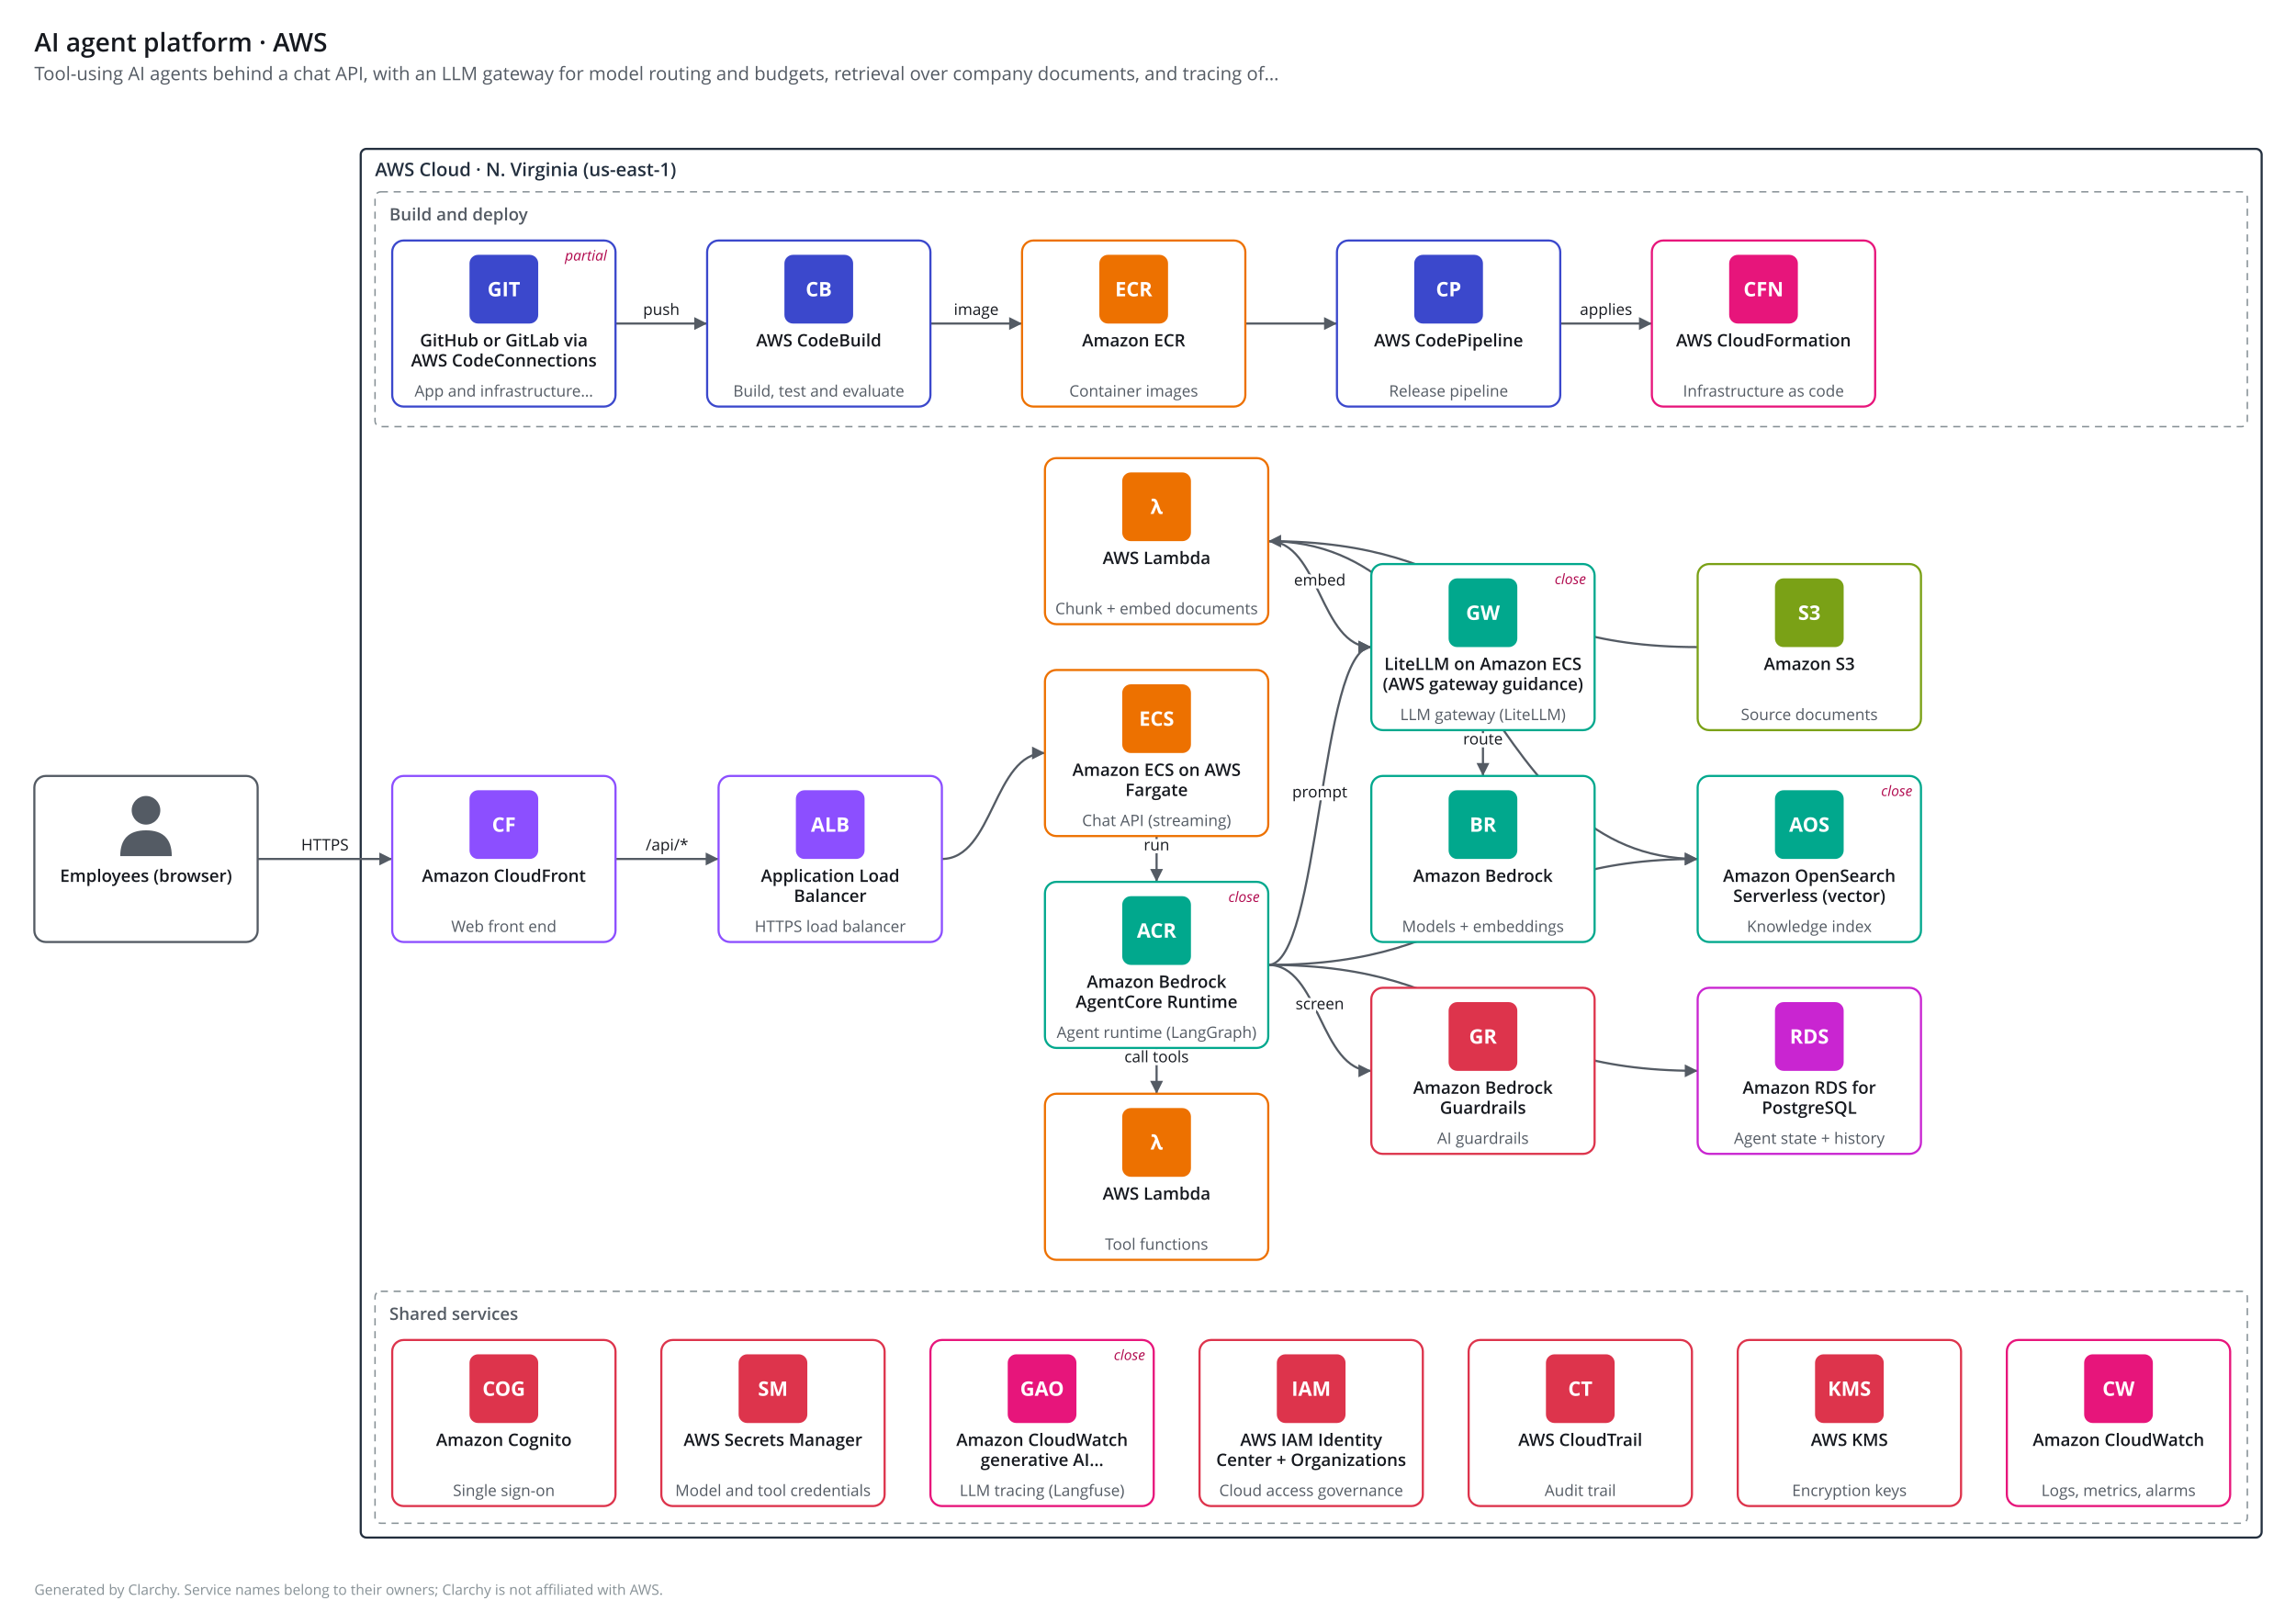
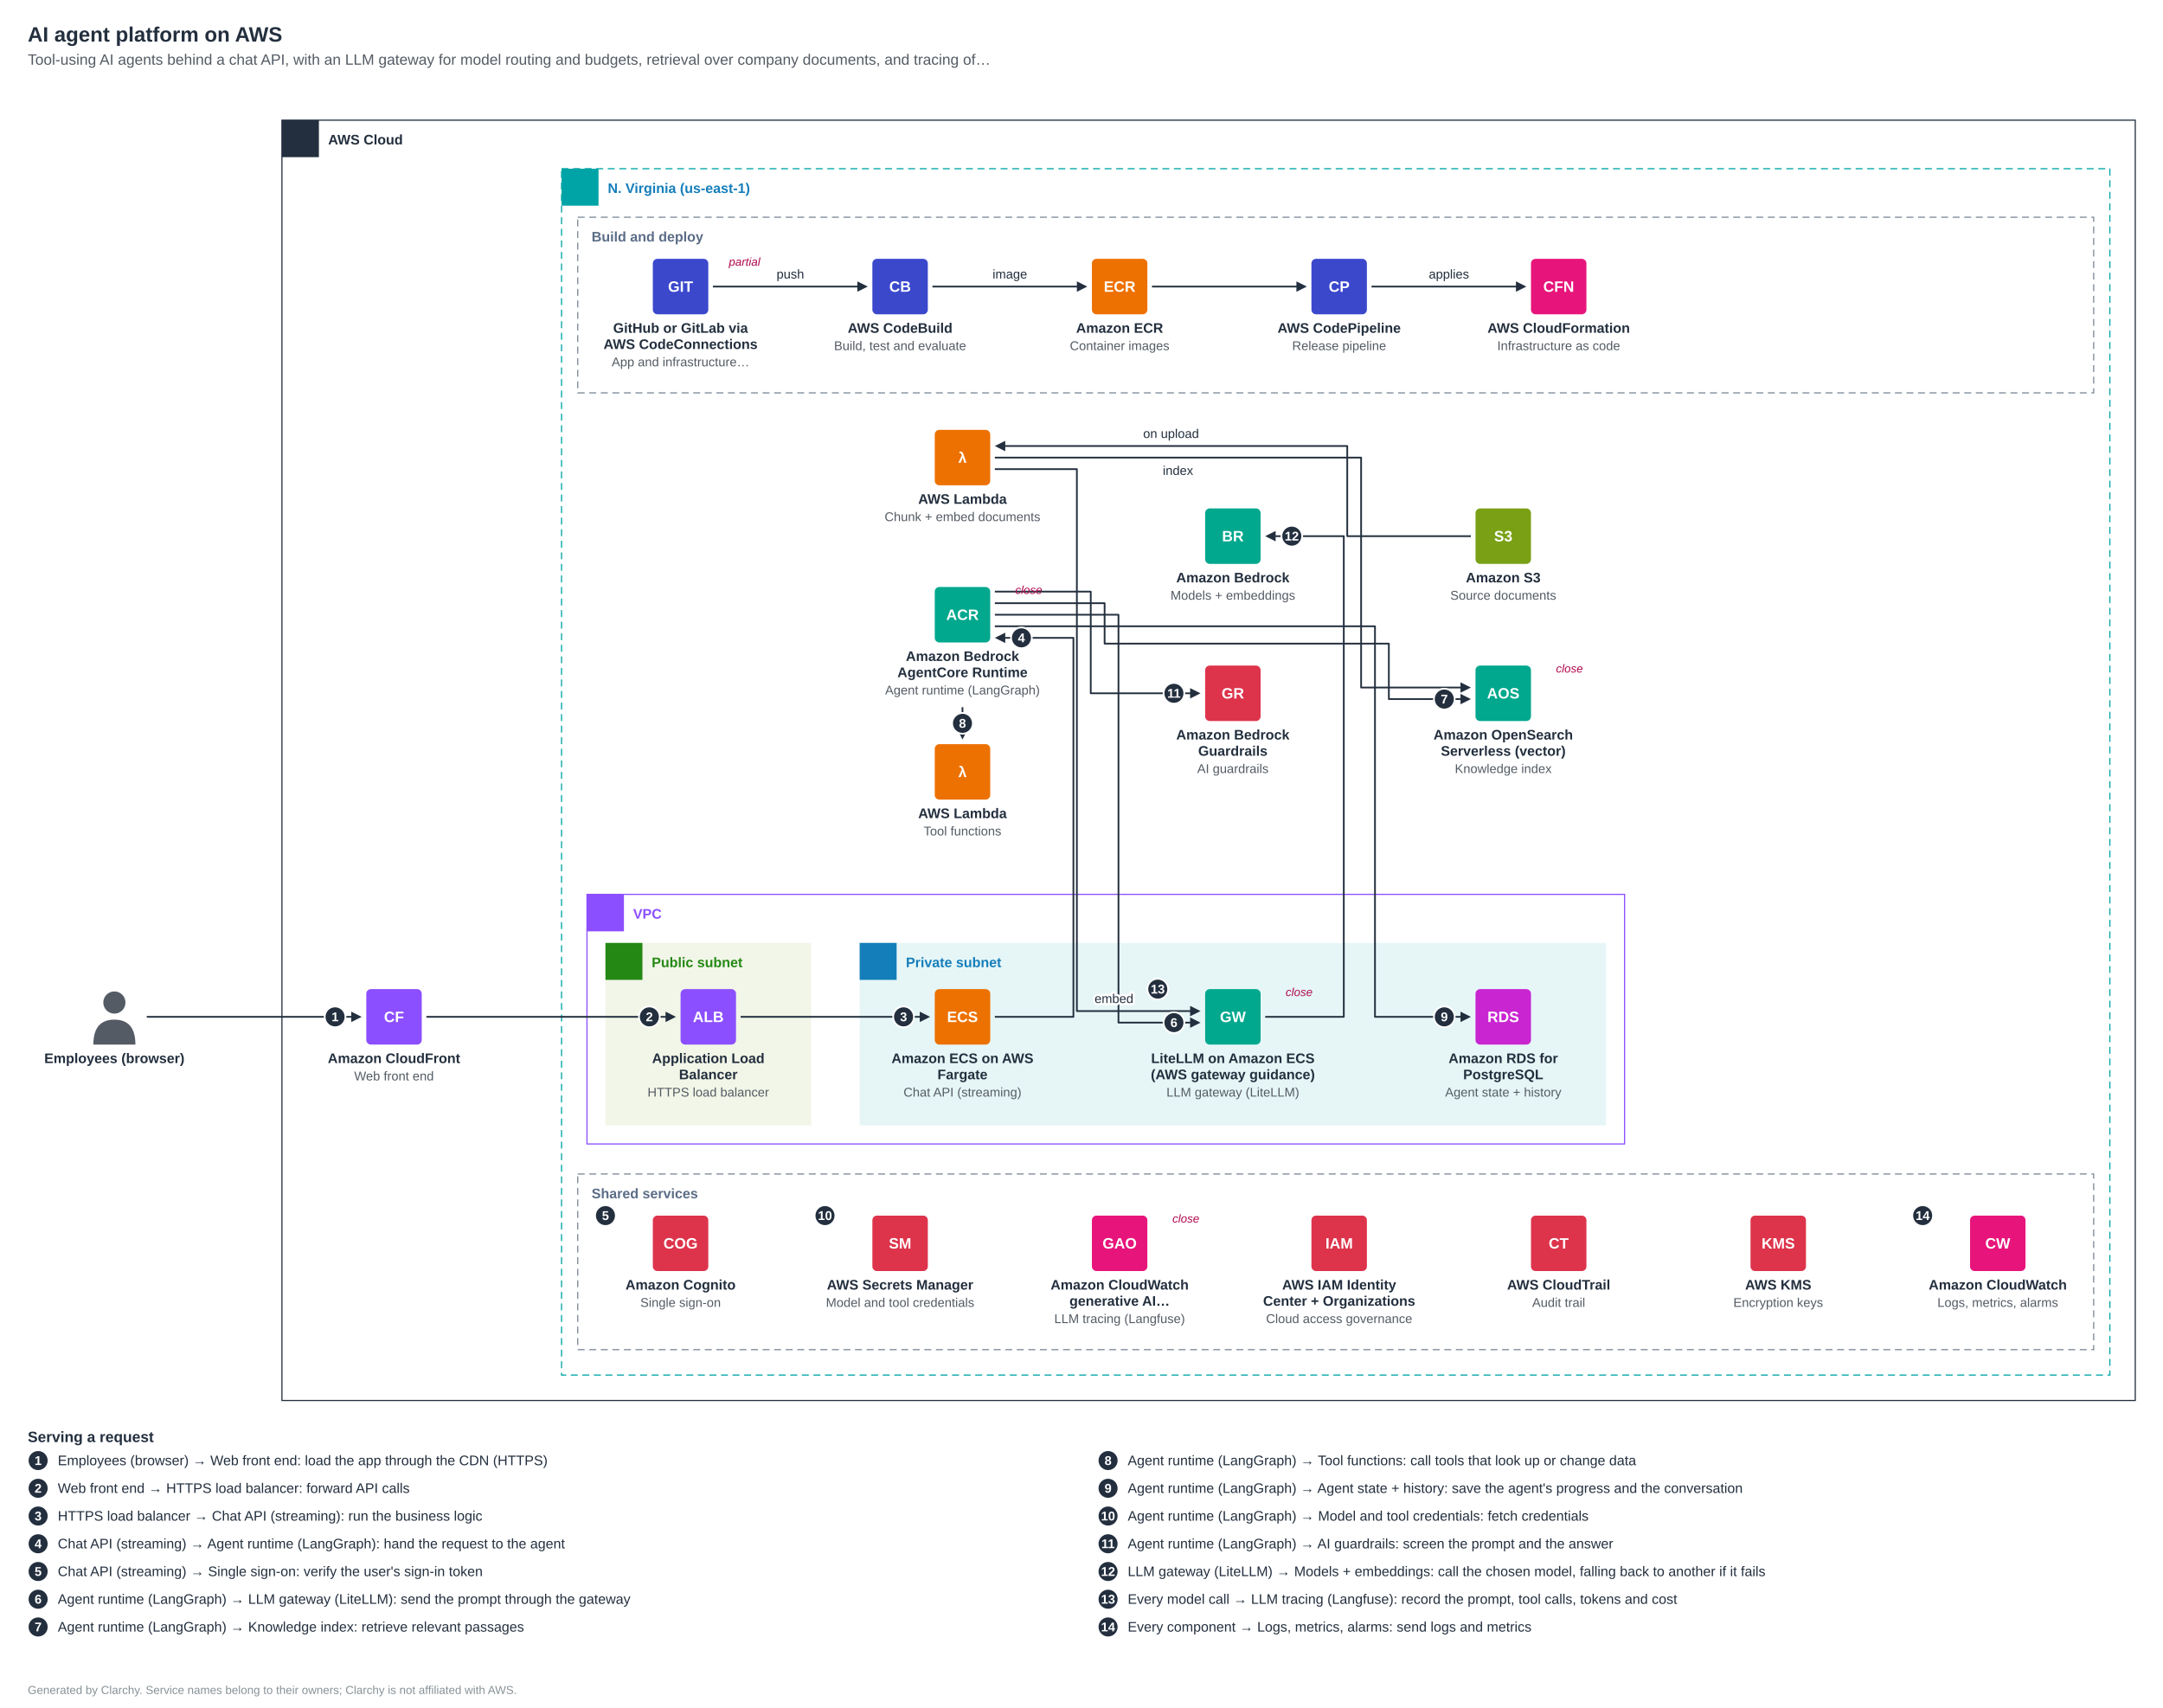
- <svg xmlns="http://www.w3.org/2000/svg" class="ca-diagram ca-aws" width="1604" height="1126" viewBox="0 0 1604 1126" role="img" data-body-top="80" data-body-bottom="1098" aria-label="AI agent platform on AWS">
-   <style>.ca-aws{font-family:'Open Sans', 'Helvetica Neue', Arial, sans-serif}
+ <svg xmlns="http://www.w3.org/2000/svg" class="ca-diagram ca-aws" width="1872" height="1478" viewBox="0 0 1872 1478" role="img" data-body-top="80" data-body-bottom="1450" data-drawing-bottom="1220" aria-label="AI agent platform on AWS">
+   <style>.ca-aws{font-family:'Amazon Ember', 'Helvetica Neue', Arial, sans-serif}
.ca-aws .ca-bg{fill:#ffffff}
- .ca-aws .ca-title{font-size:18px;font-weight:600;fill:#16191f}
- .ca-aws .ca-subtitle{font-size:13px;fill:#545b64}
- .ca-aws .ca-cloud{fill:#FFFFFF;stroke:#232F3E;stroke-width:1.5;}
- .ca-aws .ca-cloud-label{font-size:13px;font-weight:600;fill:#232F3E}
- .ca-aws .ca-band{fill:none;stroke:#879196;stroke-dasharray:5 4}
- .ca-aws .ca-band-label{font-size:12px;font-weight:600;fill:#545B64}
- .ca-aws .ca-node-box{fill:#ffffff;stroke-width:1.5}
- .ca-aws .ca-badge{font-size:14px;font-weight:700;fill:#ffffff}
- .ca-aws .ca-service{font-size:12px;font-weight:600;fill:#16191f}
- .ca-aws .ca-label{font-size:11px;fill:#545b64}
+ .ca-aws .ca-title{font-size:18px;font-weight:700;fill:#232F3E}
+ .ca-aws .ca-subtitle{font-size:13px;fill:#545B64}
+ .ca-aws .ca-group-label{font-size:12px;font-weight:600;fill:#232F3E}
+ .ca-aws .ca-badge{font-size:13px;font-weight:700;fill:#ffffff}
+ .ca-aws .ca-service{font-size:12px;font-weight:600;fill:#232F3E}
+ .ca-aws .ca-label{font-size:11px;fill:#545B64}
.ca-aws .ca-fidelity{font-size:10px;font-style:italic;fill:#b0084d}
- .ca-aws .ca-edge{fill:none;stroke:#545B64;stroke-width:1.5}
- .ca-aws .ca-arrow{fill:#545B64}
- .ca-aws .ca-edge-label{font-size:11px;fill:#16191f;paint-order:stroke;stroke:#ffffff;stroke-width:4}
- .ca-aws .ca-footer{font-size:10px;fill:#879196}</style>
-   <rect class="ca-bg" width="1604" height="1126" />
-   <text class="ca-title" x="24" y="36">AI agent platform · AWS</text>
+ .ca-aws .ca-edge{fill:none;stroke:#232F3E;stroke-width:1.5;stroke-linejoin:round}
+ .ca-aws .ca-arrow{fill:#232F3E}
+ .ca-aws .ca-edge-label{font-size:11px;fill:#232F3E;paint-order:stroke;stroke:#ffffff;stroke-width:4;stroke-linejoin:round}
+ .ca-aws .ca-step circle{fill:#232F3E;stroke:#ffffff;stroke-width:1.5}
+ .ca-aws .ca-step text{font-size:11px;font-weight:700;fill:#ffffff}
+ .ca-aws .ca-steps-title{font-size:13px;font-weight:700;fill:#232F3E}
+ .ca-aws .ca-steps-text{font-size:12px;fill:#232F3E}
+ .ca-aws .ca-footer{font-size:10px;fill:#879196}
+ .ca-aws .ca-node-box{fill:transparent;stroke:transparent;stroke-width:1.5}
+ .ca-aws .ca-group-cloud{fill:none;stroke:#232F3E}
+ .ca-aws .ca-group-cloud-label{fill:#232F3E;font-weight:600}
+ .ca-aws .ca-group-region{fill:none;stroke:#00A4A6;stroke-dasharray:6 4}
+ .ca-aws .ca-group-region-label{fill:#147EBA;font-weight:600}
+ .ca-aws .ca-group-vpc{fill:none;stroke:#8C4FFF}
+ .ca-aws .ca-group-vpc-label{fill:#8C4FFF;font-weight:600}
+ .ca-aws .ca-group-public{fill:#F2F6E8;stroke:none}
+ .ca-aws .ca-group-public-label{fill:#248814;font-weight:600}
+ .ca-aws .ca-group-private{fill:#E6F6F7;stroke:none}
+ .ca-aws .ca-group-private-label{fill:#147EBA;font-weight:600}
+ .ca-aws .ca-group-generic{fill:none;stroke:#7D8998;stroke-dasharray:6 4}
+ .ca-aws .ca-group-generic-label{fill:#5A6C86;font-weight:600}</style>
+   <rect class="ca-bg" width="1872" height="1478" />
+   <text class="ca-title" x="24" y="36">AI agent platform on AWS</text>
  <text class="ca-subtitle" x="24" y="56">Tool-using AI agents behind a chat API, with an LLM gateway for model routing and budgets, retrieval over company documents, and tracing of…</text>
-   <rect class="ca-cloud" x="252" y="104" width="1328" height="970" rx="4" />
-   <text class="ca-cloud-label" x="262" y="123">AWS Cloud · N. Virginia (us-east-1)</text>
-   <rect class="ca-band" x="262" y="134" width="1308" height="164" rx="4" />
-   <text class="ca-band-label" x="272" y="154">Build and deploy</text>
-   <rect class="ca-band" x="262" y="902" width="1308" height="162" rx="4" />
-   <text class="ca-band-label" x="272" y="922">Shared services</text>
-   <path class="ca-edge" data-from="users" data-to="cdn" d="M180,600 C227,600 227,600 274,600" />
-   <polygon class="ca-arrow" data-from="users" data-to="cdn" points="274,600 265,595.5 265,604.5" />
-   <text class="ca-edge-label" data-from="users" data-to="cdn" x="227" y="594" text-anchor="middle">HTTPS</text>
-   <path class="ca-edge" data-from="cdn" data-to="lb" d="M430,600 C466,600 466,600 502,600" />
-   <polygon class="ca-arrow" data-from="cdn" data-to="lb" points="502,600 493,595.5 493,604.5" />
-   <text class="ca-edge-label" data-from="cdn" data-to="lb" x="466" y="594" text-anchor="middle">/api/*</text>
-   <path class="ca-edge" data-from="lb" data-to="app" d="M658,600 C694,600 694,526 730,526" />
-   <polygon class="ca-arrow" data-from="lb" data-to="app" points="730,526 721,521.5 721,530.5" />
-   <path class="ca-edge" data-from="app" data-to="agent" d="M808,584 C808,600 808,600 808,616" />
-   <polygon class="ca-arrow" data-from="app" data-to="agent" points="808,616 803.5,607 812.5,607" />
-   <text class="ca-edge-label" data-from="app" data-to="agent" x="808" y="594" text-anchor="middle">run</text>
-   <path class="ca-edge" data-from="agent" data-to="gateway" d="M886,674 C922,674 922,452 958,452" />
-   <polygon class="ca-arrow" data-from="agent" data-to="gateway" points="958,452 949,447.5 949,456.5" />
-   <text class="ca-edge-label" data-from="agent" data-to="gateway" x="922" y="557" text-anchor="middle">prompt</text>
-   <path class="ca-edge" data-from="gateway" data-to="llm" d="M1036,510 C1036,526 1036,526 1036,542" />
-   <polygon class="ca-arrow" data-from="gateway" data-to="llm" points="1036,542 1031.5,533 1040.5,533" />
-   <text class="ca-edge-label" data-from="gateway" data-to="llm" x="1036" y="520" text-anchor="middle">route</text>
-   <path class="ca-edge" data-from="agent" data-to="vectors" d="M886,674 C1036,674 1036,600 1186,600" />
-   <polygon class="ca-arrow" data-from="agent" data-to="vectors" points="1186,600 1177,595.5 1177,604.5" />
-   <text class="ca-edge-label" data-from="agent" data-to="vectors" x="1036" y="631" text-anchor="middle">retrieve</text>
-   <path class="ca-edge" data-from="agent" data-to="tools" d="M808,732 C808,748 808,748 808,764" />
-   <polygon class="ca-arrow" data-from="agent" data-to="tools" points="808,764 803.5,755 812.5,755" />
-   <text class="ca-edge-label" data-from="agent" data-to="tools" x="808" y="742" text-anchor="middle">call tools</text>
-   <path class="ca-edge" data-from="agent" data-to="state" d="M886,674 C1036,674 1036,748 1186,748" />
-   <polygon class="ca-arrow" data-from="agent" data-to="state" points="1186,748 1177,743.5 1177,752.5" />
-   <text class="ca-edge-label" data-from="agent" data-to="state" x="1036" y="705" text-anchor="middle">checkpoint</text>
-   <path class="ca-edge" data-from="docs" data-to="ingest" d="M1186,452 C1036,452 1036,378 886,378" />
-   <polygon class="ca-arrow" data-from="docs" data-to="ingest" points="886,378 895,373.5 895,382.5" />
-   <text class="ca-edge-label" data-from="docs" data-to="ingest" x="1036" y="409" text-anchor="middle">on upload</text>
-   <path class="ca-edge" data-from="ingest" data-to="gateway" d="M886,378 C922,378 922,452 958,452" />
-   <polygon class="ca-arrow" data-from="ingest" data-to="gateway" points="958,452 949,447.5 949,456.5" />
-   <text class="ca-edge-label" data-from="ingest" data-to="gateway" x="922" y="409" text-anchor="middle">embed</text>
-   <path class="ca-edge" data-from="ingest" data-to="vectors" d="M886,378 C1036,378 1036,600 1186,600" />
-   <polygon class="ca-arrow" data-from="ingest" data-to="vectors" points="1186,600 1177,595.5 1177,604.5" />
-   <text class="ca-edge-label" data-from="ingest" data-to="vectors" x="1036" y="483" text-anchor="middle">index</text>
-   <path class="ca-edge" data-from="agent" data-to="guardrails" d="M886,674 C922,674 922,748 958,748" />
-   <polygon class="ca-arrow" data-from="agent" data-to="guardrails" points="958,748 949,743.5 949,752.5" />
-   <text class="ca-edge-label" data-from="agent" data-to="guardrails" x="922" y="705" text-anchor="middle">screen</text>
-   <path class="ca-edge" data-from="repo" data-to="build" d="M430,226 C462,226 462,226 494,226" />
-   <polygon class="ca-arrow" data-from="repo" data-to="build" points="494,226 485,221.5 485,230.5" />
-   <text class="ca-edge-label" data-from="repo" data-to="build" x="462" y="220" text-anchor="middle">push</text>
-   <path class="ca-edge" data-from="build" data-to="registry" d="M650,226 C682,226 682,226 714,226" />
-   <polygon class="ca-arrow" data-from="build" data-to="registry" points="714,226 705,221.5 705,230.5" />
-   <text class="ca-edge-label" data-from="build" data-to="registry" x="682" y="220" text-anchor="middle">image</text>
-   <path class="ca-edge" data-from="registry" data-to="deploy" d="M870,226 C902,226 902,226 934,226" />
-   <polygon class="ca-arrow" data-from="registry" data-to="deploy" points="934,226 925,221.5 925,230.5" />
-   <path class="ca-edge" data-from="deploy" data-to="infra-code" d="M1090,226 C1122,226 1122,226 1154,226" />
-   <polygon class="ca-arrow" data-from="deploy" data-to="infra-code" points="1154,226 1145,221.5 1145,230.5" />
-   <text class="ca-edge-label" data-from="deploy" data-to="infra-code" x="1122" y="220" text-anchor="middle">applies</text>
+   <rect class="ca-group ca-group-cloud" x="244" y="104" width="1604" height="1108" rx="0" />
+   <rect x="244" y="104" width="32" height="32" fill="#232F3E" />
+   <text class="ca-group-label ca-group-cloud-label" x="284" y="125">AWS Cloud</text>
+   <rect class="ca-group ca-group-region" x="486" y="146" width="1340" height="1044" rx="0" />
+   <rect x="486" y="146" width="32" height="32" fill="#00A4A6" />
+   <text class="ca-group-label ca-group-region-label" x="526" y="167">N. Virginia (us-east-1)</text>
+   <rect class="ca-group ca-group-generic" x="500" y="188" width="1312" height="152" rx="0" />
+   <text class="ca-group-label ca-group-generic-label" x="512" y="209">Build and deploy</text>
+   <rect class="ca-group ca-group-vpc" x="508" y="774" width="898" height="216" rx="0" />
+   <rect x="508" y="774" width="32" height="32" fill="#8C4FFF" />
+   <text class="ca-group-label ca-group-vpc-label" x="548" y="795">VPC</text>
+   <rect class="ca-group ca-group-public" x="524" y="816" width="178" height="158" rx="0" />
+   <rect x="524" y="816" width="32" height="32" fill="#248814" />
+   <text class="ca-group-label ca-group-public-label" x="564" y="837">Public subnet</text>
+   <rect class="ca-group ca-group-private" x="744" y="816" width="646" height="158" rx="0" />
+   <rect x="744" y="816" width="32" height="32" fill="#147EBA" />
+   <text class="ca-group-label ca-group-private-label" x="784" y="837">Private subnet</text>
+   <rect class="ca-group ca-group-generic" x="500" y="1016" width="1312" height="152" rx="0" />
+   <text class="ca-group-label ca-group-generic-label" x="512" y="1037">Shared services</text>
+   <path class="ca-edge" data-from="users" data-to="cdn" d="M127,880 L307,880" />
+   <polygon class="ca-arrow" data-from="users" data-to="cdn" points="313,880 304,875.5 304,884.5" />
+   <path class="ca-edge" data-from="cdn" data-to="lb" d="M369,880 L579,880" />
+   <polygon class="ca-arrow" data-from="cdn" data-to="lb" points="585,880 576,875.5 576,884.5" />
+   <path class="ca-edge" data-from="lb" data-to="app" d="M641,880 L799,880" />
+   <polygon class="ca-arrow" data-from="lb" data-to="app" points="805,880 796,875.5 796,884.5" />
+   <path class="ca-edge" data-from="app" data-to="agent" d="M861,880 L929,880 L929,552 L867,552" />
+   <polygon class="ca-arrow" data-from="app" data-to="agent" points="861,552 870,547.5 870,556.5" />
+   <path class="ca-edge" data-from="agent" data-to="gateway" d="M861,532 L968,532 L968,885 L1033,885" />
+   <polygon class="ca-arrow" data-from="agent" data-to="gateway" points="1039,885 1030,880.5 1030,889.5" />
+   <path class="ca-edge" data-from="gateway" data-to="llm" d="M1095,880 L1163,880 L1163,464 L1101,464" />
+   <polygon class="ca-arrow" data-from="gateway" data-to="llm" points="1095,464 1104,459.5 1104,468.5" />
+   <path class="ca-edge" data-from="agent" data-to="vectors" d="M861,522 L956,522 L956,557 L1202,557 L1202,605 L1267,605" />
+   <polygon class="ca-arrow" data-from="agent" data-to="vectors" points="1273,605 1264,600.5 1264,609.5" />
+   <path class="ca-edge" data-from="agent" data-to="tools" d="M833,612 L833,634" />
+   <polygon class="ca-arrow" data-from="agent" data-to="tools" points="833,640 828.5,631 837.5,631" />
+   <path class="ca-edge" data-from="agent" data-to="state" d="M861,542 L1190,542 L1190,880 L1267,880" />
+   <polygon class="ca-arrow" data-from="agent" data-to="state" points="1273,880 1264,875.5 1264,884.5" />
+   <path class="ca-edge" data-from="docs" data-to="ingest" d="M1273,464 L1166,464 L1166,386 L867,386" />
+   <polygon class="ca-arrow" data-from="docs" data-to="ingest" points="861,386 870,381.5 870,390.5" />
+   <text class="ca-edge-label" data-from="docs" data-to="ingest" x="1013.5" y="379" text-anchor="middle">on upload</text>
+   <path class="ca-edge" data-from="ingest" data-to="gateway" d="M861,406 L932,406 L932,875 L1033,875" />
+   <polygon class="ca-arrow" data-from="ingest" data-to="gateway" points="1039,875 1030,870.5 1030,879.5" />
+   <text class="ca-edge-label" data-from="ingest" data-to="gateway" x="964.1" y="868" text-anchor="middle">embed</text>
+   <path class="ca-edge" data-from="ingest" data-to="vectors" d="M861,396 L1178,396 L1178,595 L1267,595" />
+   <polygon class="ca-arrow" data-from="ingest" data-to="vectors" points="1273,595 1264,590.5 1264,599.5" />
+   <text class="ca-edge-label" data-from="ingest" data-to="vectors" x="1019.5" y="411" text-anchor="middle">index</text>
+   <path class="ca-edge" data-from="agent" data-to="guardrails" d="M861,512 L944,512 L944,600 L1033,600" />
+   <polygon class="ca-arrow" data-from="agent" data-to="guardrails" points="1039,600 1030,595.5 1030,604.5" />
+   <path class="ca-edge" data-from="repo" data-to="build" d="M617,248 L745,248" />
+   <polygon class="ca-arrow" data-from="repo" data-to="build" points="751,248 742,243.5 742,252.5" />
+   <text class="ca-edge-label" data-from="repo" data-to="build" x="684" y="241" text-anchor="middle">push</text>
+   <path class="ca-edge" data-from="build" data-to="registry" d="M807,248 L935,248" />
+   <polygon class="ca-arrow" data-from="build" data-to="registry" points="941,248 932,243.5 932,252.5" />
+   <text class="ca-edge-label" data-from="build" data-to="registry" x="874" y="241" text-anchor="middle">image</text>
+   <path class="ca-edge" data-from="registry" data-to="deploy" d="M997,248 L1125,248" />
+   <polygon class="ca-arrow" data-from="registry" data-to="deploy" points="1131,248 1122,243.5 1122,252.5" />
+   <path class="ca-edge" data-from="deploy" data-to="infra-code" d="M1187,248 L1315,248" />
+   <polygon class="ca-arrow" data-from="deploy" data-to="infra-code" points="1321,248 1312,243.5 1312,252.5" />
+   <text class="ca-edge-label" data-from="deploy" data-to="infra-code" x="1254" y="241" text-anchor="middle">applies</text>
  <g class="node" data-id="users" data-capability="client" data-stage="users">
-     <rect class="ca-node-box" x="24" y="542" width="156" height="116" rx="8" style="stroke:#545B64" />
+     <rect class="ca-node-box" x="24" y="850" width="150" height="110" rx="4" />
    <g fill="#545B64">
-       <circle cx="102" cy="566" r="10" />
-       <path d="M84,598 Q84,580 102,580 Q120,580 120,598 Z" />
+       <circle cx="99" cy="867.6" r="9.6" />
+       <path d="M80.8,904 Q80.8,882.4 99,882.4 Q117.2,882.4 117.2,904 Z" />
    </g>
-     <text class="ca-service" x="102" y="616" text-anchor="middle">Employees (browser)</text>
+     <text class="ca-service" x="99" y="920" text-anchor="middle">Employees (browser)</text>
  </g>
  <g class="node" data-id="cdn" data-capability="cdn" data-stage="serve">
-     <rect class="ca-node-box" x="274" y="542" width="156" height="116" rx="8" style="stroke:#8C4FFF" />
-     <rect x="328" y="552" width="48" height="48" rx="6" fill="#8C4FFF" />
-     <text class="ca-badge" x="352" y="581" text-anchor="middle">CF</text>
-     <text class="ca-service" x="352" y="616" text-anchor="middle">Amazon CloudFront</text>
-     <text class="ca-label" x="352" y="651" text-anchor="middle">Web front end</text>
+     <rect class="ca-node-box" x="266" y="850" width="150" height="110" rx="4" />
+     <rect x="317" y="856" width="48" height="48" rx="4" fill="#8C4FFF" />
+     <text class="ca-badge" x="341" y="884.5" text-anchor="middle">CF</text>
+     <text class="ca-service" x="341" y="920" text-anchor="middle">Amazon CloudFront</text>
+     <text class="ca-label" x="341" y="935" text-anchor="middle">Web front end</text>
  </g>
  <g class="node" data-id="lb" data-capability="load-balancer" data-stage="serve">
-     <rect class="ca-node-box" x="502" y="542" width="156" height="116" rx="8" style="stroke:#8C4FFF" />
-     <rect x="556" y="552" width="48" height="48" rx="6" fill="#8C4FFF" />
-     <text class="ca-badge" x="580" y="581" text-anchor="middle">ALB</text>
-     <text class="ca-service" x="580" y="616" text-anchor="middle">Application Load</text>
-     <text class="ca-service" x="580" y="630" text-anchor="middle">Balancer</text>
-     <text class="ca-label" x="580" y="651" text-anchor="middle">HTTPS load balancer</text>
+     <rect class="ca-node-box" x="538" y="850" width="150" height="110" rx="4" />
+     <rect x="589" y="856" width="48" height="48" rx="4" fill="#8C4FFF" />
+     <text class="ca-badge" x="613" y="884.5" text-anchor="middle">ALB</text>
+     <text class="ca-service" x="613" y="920" text-anchor="middle">Application Load</text>
+     <text class="ca-service" x="613" y="934" text-anchor="middle">Balancer</text>
+     <text class="ca-label" x="613" y="949" text-anchor="middle">HTTPS load balancer</text>
  </g>
  <g class="node" data-id="app" data-capability="container-service" data-stage="run">
-     <rect class="ca-node-box" x="730" y="468" width="156" height="116" rx="8" style="stroke:#ED7100" />
-     <rect x="784" y="478" width="48" height="48" rx="6" fill="#ED7100" />
-     <text class="ca-badge" x="808" y="507" text-anchor="middle">ECS</text>
-     <text class="ca-service" x="808" y="542" text-anchor="middle">Amazon ECS on AWS</text>
-     <text class="ca-service" x="808" y="556" text-anchor="middle">Fargate</text>
-     <text class="ca-label" x="808" y="577" text-anchor="middle">Chat API (streaming)</text>
+     <rect class="ca-node-box" x="758" y="850" width="150" height="110" rx="4" />
+     <rect x="809" y="856" width="48" height="48" rx="4" fill="#ED7100" />
+     <text class="ca-badge" x="833" y="884.5" text-anchor="middle">ECS</text>
+     <text class="ca-service" x="833" y="920" text-anchor="middle">Amazon ECS on AWS</text>
+     <text class="ca-service" x="833" y="934" text-anchor="middle">Fargate</text>
+     <text class="ca-label" x="833" y="949" text-anchor="middle">Chat API (streaming)</text>
  </g>
  <g class="node" data-id="agent" data-capability="agent-orchestration" data-stage="run">
-     <rect class="ca-node-box" x="730" y="616" width="156" height="116" rx="8" style="stroke:#01A88D" />
-     <rect x="784" y="626" width="48" height="48" rx="6" fill="#01A88D" />
-     <text class="ca-badge" x="808" y="655" text-anchor="middle">ACR</text>
-     <text class="ca-service" x="808" y="690" text-anchor="middle">Amazon Bedrock</text>
-     <text class="ca-service" x="808" y="704" text-anchor="middle">AgentCore Runtime</text>
-     <text class="ca-label" x="808" y="725" text-anchor="middle">Agent runtime (LangGraph)</text>
-     <text class="ca-fidelity" x="880" y="630" text-anchor="end">close</text>
+     <rect class="ca-node-box" x="758" y="502" width="150" height="110" rx="4" />
+     <rect x="809" y="508" width="48" height="48" rx="4" fill="#01A88D" />
+     <text class="ca-badge" x="833" y="536.5" text-anchor="middle">ACR</text>
+     <text class="ca-service" x="833" y="572" text-anchor="middle">Amazon Bedrock</text>
+     <text class="ca-service" x="833" y="586" text-anchor="middle">AgentCore Runtime</text>
+     <text class="ca-label" x="833" y="601" text-anchor="middle">Agent runtime (LangGraph)</text>
+     <text class="ca-fidelity" x="902" y="514" text-anchor="end">close</text>
  </g>
  <g class="node" data-id="tools" data-capability="serverless-function" data-stage="run">
-     <rect class="ca-node-box" x="730" y="764" width="156" height="116" rx="8" style="stroke:#ED7100" />
-     <rect x="784" y="774" width="48" height="48" rx="6" fill="#ED7100" />
-     <text class="ca-badge" x="808" y="803" text-anchor="middle">λ</text>
-     <text class="ca-service" x="808" y="838" text-anchor="middle">AWS Lambda</text>
-     <text class="ca-label" x="808" y="873" text-anchor="middle">Tool functions</text>
+     <rect class="ca-node-box" x="758" y="638" width="150" height="110" rx="4" />
+     <rect x="809" y="644" width="48" height="48" rx="4" fill="#ED7100" />
+     <text class="ca-badge" x="833" y="672.5" text-anchor="middle">λ</text>
+     <text class="ca-service" x="833" y="708" text-anchor="middle">AWS Lambda</text>
+     <text class="ca-label" x="833" y="723" text-anchor="middle">Tool functions</text>
  </g>
  <g class="node" data-id="gateway" data-capability="llm-gateway" data-stage="integrate">
-     <rect class="ca-node-box" x="958" y="394" width="156" height="116" rx="8" style="stroke:#01A88D" />
-     <rect x="1012" y="404" width="48" height="48" rx="6" fill="#01A88D" />
-     <text class="ca-badge" x="1036" y="433" text-anchor="middle">GW</text>
-     <text class="ca-service" x="1036" y="468" text-anchor="middle">LiteLLM on Amazon ECS</text>
-     <text class="ca-service" x="1036" y="482" text-anchor="middle">(AWS gateway guidance)</text>
-     <text class="ca-label" x="1036" y="503" text-anchor="middle">LLM gateway (LiteLLM)</text>
-     <text class="ca-fidelity" x="1108" y="408" text-anchor="end">close</text>
+     <rect class="ca-node-box" x="992" y="850" width="150" height="110" rx="4" />
+     <rect x="1043" y="856" width="48" height="48" rx="4" fill="#01A88D" />
+     <text class="ca-badge" x="1067" y="884.5" text-anchor="middle">GW</text>
+     <text class="ca-service" x="1067" y="920" text-anchor="middle">LiteLLM on Amazon ECS</text>
+     <text class="ca-service" x="1067" y="934" text-anchor="middle">(AWS gateway guidance)</text>
+     <text class="ca-label" x="1067" y="949" text-anchor="middle">LLM gateway (LiteLLM)</text>
+     <text class="ca-fidelity" x="1136" y="862" text-anchor="end">close</text>
  </g>
  <g class="node" data-id="llm" data-capability="llm-inference" data-stage="run">
-     <rect class="ca-node-box" x="958" y="542" width="156" height="116" rx="8" style="stroke:#01A88D" />
-     <rect x="1012" y="552" width="48" height="48" rx="6" fill="#01A88D" />
-     <text class="ca-badge" x="1036" y="581" text-anchor="middle">BR</text>
-     <text class="ca-service" x="1036" y="616" text-anchor="middle">Amazon Bedrock</text>
-     <text class="ca-label" x="1036" y="651" text-anchor="middle">Models + embeddings</text>
+     <rect class="ca-node-box" x="992" y="434" width="150" height="110" rx="4" />
+     <rect x="1043" y="440" width="48" height="48" rx="4" fill="#01A88D" />
+     <text class="ca-badge" x="1067" y="468.5" text-anchor="middle">BR</text>
+     <text class="ca-service" x="1067" y="504" text-anchor="middle">Amazon Bedrock</text>
+     <text class="ca-label" x="1067" y="519" text-anchor="middle">Models + embeddings</text>
  </g>
  <g class="node" data-id="docs" data-capability="object-storage" data-stage="store">
-     <rect class="ca-node-box" x="1186" y="394" width="156" height="116" rx="8" style="stroke:#7AA116" />
-     <rect x="1240" y="404" width="48" height="48" rx="6" fill="#7AA116" />
-     <text class="ca-badge" x="1264" y="433" text-anchor="middle">S3</text>
-     <text class="ca-service" x="1264" y="468" text-anchor="middle">Amazon S3</text>
-     <text class="ca-label" x="1264" y="503" text-anchor="middle">Source documents</text>
+     <rect class="ca-node-box" x="1226" y="434" width="150" height="110" rx="4" />
+     <rect x="1277" y="440" width="48" height="48" rx="4" fill="#7AA116" />
+     <text class="ca-badge" x="1301" y="468.5" text-anchor="middle">S3</text>
+     <text class="ca-service" x="1301" y="504" text-anchor="middle">Amazon S3</text>
+     <text class="ca-label" x="1301" y="519" text-anchor="middle">Source documents</text>
  </g>
  <g class="node" data-id="ingest" data-capability="serverless-function" data-stage="run">
-     <rect class="ca-node-box" x="730" y="320" width="156" height="116" rx="8" style="stroke:#ED7100" />
-     <rect x="784" y="330" width="48" height="48" rx="6" fill="#ED7100" />
-     <text class="ca-badge" x="808" y="359" text-anchor="middle">λ</text>
-     <text class="ca-service" x="808" y="394" text-anchor="middle">AWS Lambda</text>
-     <text class="ca-label" x="808" y="429" text-anchor="middle">Chunk + embed documents</text>
+     <rect class="ca-node-box" x="758" y="366" width="150" height="110" rx="4" />
+     <rect x="809" y="372" width="48" height="48" rx="4" fill="#ED7100" />
+     <text class="ca-badge" x="833" y="400.5" text-anchor="middle">λ</text>
+     <text class="ca-service" x="833" y="436" text-anchor="middle">AWS Lambda</text>
+     <text class="ca-label" x="833" y="451" text-anchor="middle">Chunk + embed documents</text>
  </g>
  <g class="node" data-id="vectors" data-capability="vector-search" data-stage="store">
-     <rect class="ca-node-box" x="1186" y="542" width="156" height="116" rx="8" style="stroke:#01A88D" />
-     <rect x="1240" y="552" width="48" height="48" rx="6" fill="#01A88D" />
-     <text class="ca-badge" x="1264" y="581" text-anchor="middle">AOS</text>
-     <text class="ca-service" x="1264" y="616" text-anchor="middle">Amazon OpenSearch</text>
-     <text class="ca-service" x="1264" y="630" text-anchor="middle">Serverless (vector)</text>
-     <text class="ca-label" x="1264" y="651" text-anchor="middle">Knowledge index</text>
-     <text class="ca-fidelity" x="1336" y="556" text-anchor="end">close</text>
+     <rect class="ca-node-box" x="1226" y="570" width="150" height="110" rx="4" />
+     <rect x="1277" y="576" width="48" height="48" rx="4" fill="#01A88D" />
+     <text class="ca-badge" x="1301" y="604.5" text-anchor="middle">AOS</text>
+     <text class="ca-service" x="1301" y="640" text-anchor="middle">Amazon OpenSearch</text>
+     <text class="ca-service" x="1301" y="654" text-anchor="middle">Serverless (vector)</text>
+     <text class="ca-label" x="1301" y="669" text-anchor="middle">Knowledge index</text>
+     <text class="ca-fidelity" x="1370" y="582" text-anchor="end">close</text>
  </g>
  <g class="node" data-id="state" data-capability="relational-db" data-stage="store">
-     <rect class="ca-node-box" x="1186" y="690" width="156" height="116" rx="8" style="stroke:#C925D1" />
-     <rect x="1240" y="700" width="48" height="48" rx="6" fill="#C925D1" />
-     <text class="ca-badge" x="1264" y="729" text-anchor="middle">RDS</text>
-     <text class="ca-service" x="1264" y="764" text-anchor="middle">Amazon RDS for</text>
-     <text class="ca-service" x="1264" y="778" text-anchor="middle">PostgreSQL</text>
-     <text class="ca-label" x="1264" y="799" text-anchor="middle">Agent state + history</text>
+     <rect class="ca-node-box" x="1226" y="850" width="150" height="110" rx="4" />
+     <rect x="1277" y="856" width="48" height="48" rx="4" fill="#C925D1" />
+     <text class="ca-badge" x="1301" y="884.5" text-anchor="middle">RDS</text>
+     <text class="ca-service" x="1301" y="920" text-anchor="middle">Amazon RDS for</text>
+     <text class="ca-service" x="1301" y="934" text-anchor="middle">PostgreSQL</text>
+     <text class="ca-label" x="1301" y="949" text-anchor="middle">Agent state + history</text>
  </g>
  <g class="node" data-id="auth" data-capability="identity" data-stage="operate">
-     <rect class="ca-node-box" x="274" y="936" width="156" height="116" rx="8" style="stroke:#DD344C" />
-     <rect x="328" y="946" width="48" height="48" rx="6" fill="#DD344C" />
-     <text class="ca-badge" x="352" y="975" text-anchor="middle">COG</text>
-     <text class="ca-service" x="352" y="1010" text-anchor="middle">Amazon Cognito</text>
-     <text class="ca-label" x="352" y="1045" text-anchor="middle">Single sign-on</text>
+     <rect class="ca-node-box" x="514" y="1046" width="150" height="110" rx="4" />
+     <rect x="565" y="1052" width="48" height="48" rx="4" fill="#DD344C" />
+     <text class="ca-badge" x="589" y="1080.5" text-anchor="middle">COG</text>
+     <text class="ca-service" x="589" y="1116" text-anchor="middle">Amazon Cognito</text>
+     <text class="ca-label" x="589" y="1131" text-anchor="middle">Single sign-on</text>
  </g>
  <g class="node" data-id="secrets" data-capability="secrets" data-stage="operate">
-     <rect class="ca-node-box" x="462" y="936" width="156" height="116" rx="8" style="stroke:#DD344C" />
-     <rect x="516" y="946" width="48" height="48" rx="6" fill="#DD344C" />
-     <text class="ca-badge" x="540" y="975" text-anchor="middle">SM</text>
-     <text class="ca-service" x="540" y="1010" text-anchor="middle">AWS Secrets Manager</text>
-     <text class="ca-label" x="540" y="1045" text-anchor="middle">Model and tool credentials</text>
+     <rect class="ca-node-box" x="704" y="1046" width="150" height="110" rx="4" />
+     <rect x="755" y="1052" width="48" height="48" rx="4" fill="#DD344C" />
+     <text class="ca-badge" x="779" y="1080.5" text-anchor="middle">SM</text>
+     <text class="ca-service" x="779" y="1116" text-anchor="middle">AWS Secrets Manager</text>
+     <text class="ca-label" x="779" y="1131" text-anchor="middle">Model and tool credentials</text>
  </g>
  <g class="node" data-id="traces" data-capability="llm-observability" data-stage="operate">
-     <rect class="ca-node-box" x="650" y="936" width="156" height="116" rx="8" style="stroke:#E7157B" />
-     <rect x="704" y="946" width="48" height="48" rx="6" fill="#E7157B" />
-     <text class="ca-badge" x="728" y="975" text-anchor="middle">GAO</text>
-     <text class="ca-service" x="728" y="1010" text-anchor="middle">Amazon CloudWatch</text>
-     <text class="ca-service" x="728" y="1024" text-anchor="middle">generative AI…</text>
-     <text class="ca-label" x="728" y="1045" text-anchor="middle">LLM tracing (Langfuse)</text>
-     <text class="ca-fidelity" x="800" y="950" text-anchor="end">close</text>
+     <rect class="ca-node-box" x="894" y="1046" width="150" height="110" rx="4" />
+     <rect x="945" y="1052" width="48" height="48" rx="4" fill="#E7157B" />
+     <text class="ca-badge" x="969" y="1080.5" text-anchor="middle">GAO</text>
+     <text class="ca-service" x="969" y="1116" text-anchor="middle">Amazon CloudWatch</text>
+     <text class="ca-service" x="969" y="1130" text-anchor="middle">generative AI…</text>
+     <text class="ca-label" x="969" y="1145" text-anchor="middle">LLM tracing (Langfuse)</text>
+     <text class="ca-fidelity" x="1038" y="1058" text-anchor="end">close</text>
  </g>
  <g class="node" data-id="guardrails" data-capability="ai-guardrails" data-stage="integrate">
-     <rect class="ca-node-box" x="958" y="690" width="156" height="116" rx="8" style="stroke:#DD344C" />
-     <rect x="1012" y="700" width="48" height="48" rx="6" fill="#DD344C" />
-     <text class="ca-badge" x="1036" y="729" text-anchor="middle">GR</text>
-     <text class="ca-service" x="1036" y="764" text-anchor="middle">Amazon Bedrock</text>
-     <text class="ca-service" x="1036" y="778" text-anchor="middle">Guardrails</text>
-     <text class="ca-label" x="1036" y="799" text-anchor="middle">AI guardrails</text>
+     <rect class="ca-node-box" x="992" y="570" width="150" height="110" rx="4" />
+     <rect x="1043" y="576" width="48" height="48" rx="4" fill="#DD344C" />
+     <text class="ca-badge" x="1067" y="604.5" text-anchor="middle">GR</text>
+     <text class="ca-service" x="1067" y="640" text-anchor="middle">Amazon Bedrock</text>
+     <text class="ca-service" x="1067" y="654" text-anchor="middle">Guardrails</text>
+     <text class="ca-label" x="1067" y="669" text-anchor="middle">AI guardrails</text>
  </g>
  <g class="node" data-id="access" data-capability="access-governance" data-stage="operate">
-     <rect class="ca-node-box" x="838" y="936" width="156" height="116" rx="8" style="stroke:#DD344C" />
-     <rect x="892" y="946" width="48" height="48" rx="6" fill="#DD344C" />
-     <text class="ca-badge" x="916" y="975" text-anchor="middle">IAM</text>
-     <text class="ca-service" x="916" y="1010" text-anchor="middle">AWS IAM Identity</text>
-     <text class="ca-service" x="916" y="1024" text-anchor="middle">Center + Organizations</text>
-     <text class="ca-label" x="916" y="1045" text-anchor="middle">Cloud access governance</text>
+     <rect class="ca-node-box" x="1084" y="1046" width="150" height="110" rx="4" />
+     <rect x="1135" y="1052" width="48" height="48" rx="4" fill="#DD344C" />
+     <text class="ca-badge" x="1159" y="1080.5" text-anchor="middle">IAM</text>
+     <text class="ca-service" x="1159" y="1116" text-anchor="middle">AWS IAM Identity</text>
+     <text class="ca-service" x="1159" y="1130" text-anchor="middle">Center + Organizations</text>
+     <text class="ca-label" x="1159" y="1145" text-anchor="middle">Cloud access governance</text>
  </g>
  <g class="node" data-id="audit" data-capability="audit-logging" data-stage="operate">
-     <rect class="ca-node-box" x="1026" y="936" width="156" height="116" rx="8" style="stroke:#DD344C" />
-     <rect x="1080" y="946" width="48" height="48" rx="6" fill="#DD344C" />
-     <text class="ca-badge" x="1104" y="975" text-anchor="middle">CT</text>
-     <text class="ca-service" x="1104" y="1010" text-anchor="middle">AWS CloudTrail</text>
-     <text class="ca-label" x="1104" y="1045" text-anchor="middle">Audit trail</text>
+     <rect class="ca-node-box" x="1274" y="1046" width="150" height="110" rx="4" />
+     <rect x="1325" y="1052" width="48" height="48" rx="4" fill="#DD344C" />
+     <text class="ca-badge" x="1349" y="1080.5" text-anchor="middle">CT</text>
+     <text class="ca-service" x="1349" y="1116" text-anchor="middle">AWS CloudTrail</text>
+     <text class="ca-label" x="1349" y="1131" text-anchor="middle">Audit trail</text>
  </g>
  <g class="node" data-id="keys" data-capability="key-management" data-stage="operate">
-     <rect class="ca-node-box" x="1214" y="936" width="156" height="116" rx="8" style="stroke:#DD344C" />
-     <rect x="1268" y="946" width="48" height="48" rx="6" fill="#DD344C" />
-     <text class="ca-badge" x="1292" y="975" text-anchor="middle">KMS</text>
-     <text class="ca-service" x="1292" y="1010" text-anchor="middle">AWS KMS</text>
-     <text class="ca-label" x="1292" y="1045" text-anchor="middle">Encryption keys</text>
+     <rect class="ca-node-box" x="1464" y="1046" width="150" height="110" rx="4" />
+     <rect x="1515" y="1052" width="48" height="48" rx="4" fill="#DD344C" />
+     <text class="ca-badge" x="1539" y="1080.5" text-anchor="middle">KMS</text>
+     <text class="ca-service" x="1539" y="1116" text-anchor="middle">AWS KMS</text>
+     <text class="ca-label" x="1539" y="1131" text-anchor="middle">Encryption keys</text>
  </g>
  <g class="node" data-id="logs" data-capability="monitoring" data-stage="operate">
-     <rect class="ca-node-box" x="1402" y="936" width="156" height="116" rx="8" style="stroke:#E7157B" />
-     <rect x="1456" y="946" width="48" height="48" rx="6" fill="#E7157B" />
-     <text class="ca-badge" x="1480" y="975" text-anchor="middle">CW</text>
-     <text class="ca-service" x="1480" y="1010" text-anchor="middle">Amazon CloudWatch</text>
-     <text class="ca-label" x="1480" y="1045" text-anchor="middle">Logs, metrics, alarms</text>
+     <rect class="ca-node-box" x="1654" y="1046" width="150" height="110" rx="4" />
+     <rect x="1705" y="1052" width="48" height="48" rx="4" fill="#E7157B" />
+     <text class="ca-badge" x="1729" y="1080.5" text-anchor="middle">CW</text>
+     <text class="ca-service" x="1729" y="1116" text-anchor="middle">Amazon CloudWatch</text>
+     <text class="ca-label" x="1729" y="1131" text-anchor="middle">Logs, metrics, alarms</text>
  </g>
  <g class="node" data-id="repo" data-capability="source-control" data-stage="code">
-     <rect class="ca-node-box" x="274" y="168" width="156" height="116" rx="8" style="stroke:#3B48CC" />
-     <rect x="328" y="178" width="48" height="48" rx="6" fill="#3B48CC" />
-     <text class="ca-badge" x="352" y="207" text-anchor="middle">GIT</text>
-     <text class="ca-service" x="352" y="242" text-anchor="middle">GitHub or GitLab via</text>
-     <text class="ca-service" x="352" y="256" text-anchor="middle">AWS CodeConnections</text>
-     <text class="ca-label" x="352" y="277" text-anchor="middle">App and infrastructure…</text>
-     <text class="ca-fidelity" x="424" y="182" text-anchor="end">partial</text>
+     <rect class="ca-node-box" x="514" y="218" width="150" height="110" rx="4" />
+     <rect x="565" y="224" width="48" height="48" rx="4" fill="#3B48CC" />
+     <text class="ca-badge" x="589" y="252.5" text-anchor="middle">GIT</text>
+     <text class="ca-service" x="589" y="288" text-anchor="middle">GitHub or GitLab via</text>
+     <text class="ca-service" x="589" y="302" text-anchor="middle">AWS CodeConnections</text>
+     <text class="ca-label" x="589" y="317" text-anchor="middle">App and infrastructure…</text>
+     <text class="ca-fidelity" x="658" y="230" text-anchor="end">partial</text>
  </g>
  <g class="node" data-id="build" data-capability="ci-build" data-stage="build">
-     <rect class="ca-node-box" x="494" y="168" width="156" height="116" rx="8" style="stroke:#3B48CC" />
-     <rect x="548" y="178" width="48" height="48" rx="6" fill="#3B48CC" />
-     <text class="ca-badge" x="572" y="207" text-anchor="middle">CB</text>
-     <text class="ca-service" x="572" y="242" text-anchor="middle">AWS CodeBuild</text>
-     <text class="ca-label" x="572" y="277" text-anchor="middle">Build, test and evaluate</text>
+     <rect class="ca-node-box" x="704" y="218" width="150" height="110" rx="4" />
+     <rect x="755" y="224" width="48" height="48" rx="4" fill="#3B48CC" />
+     <text class="ca-badge" x="779" y="252.5" text-anchor="middle">CB</text>
+     <text class="ca-service" x="779" y="288" text-anchor="middle">AWS CodeBuild</text>
+     <text class="ca-label" x="779" y="303" text-anchor="middle">Build, test and evaluate</text>
  </g>
  <g class="node" data-id="registry" data-capability="container-registry" data-stage="ship">
-     <rect class="ca-node-box" x="714" y="168" width="156" height="116" rx="8" style="stroke:#ED7100" />
-     <rect x="768" y="178" width="48" height="48" rx="6" fill="#ED7100" />
-     <text class="ca-badge" x="792" y="207" text-anchor="middle">ECR</text>
-     <text class="ca-service" x="792" y="242" text-anchor="middle">Amazon ECR</text>
-     <text class="ca-label" x="792" y="277" text-anchor="middle">Container images</text>
+     <rect class="ca-node-box" x="894" y="218" width="150" height="110" rx="4" />
+     <rect x="945" y="224" width="48" height="48" rx="4" fill="#ED7100" />
+     <text class="ca-badge" x="969" y="252.5" text-anchor="middle">ECR</text>
+     <text class="ca-service" x="969" y="288" text-anchor="middle">Amazon ECR</text>
+     <text class="ca-label" x="969" y="303" text-anchor="middle">Container images</text>
  </g>
  <g class="node" data-id="deploy" data-capability="cd-deploy" data-stage="ship">
-     <rect class="ca-node-box" x="934" y="168" width="156" height="116" rx="8" style="stroke:#3B48CC" />
-     <rect x="988" y="178" width="48" height="48" rx="6" fill="#3B48CC" />
-     <text class="ca-badge" x="1012" y="207" text-anchor="middle">CP</text>
-     <text class="ca-service" x="1012" y="242" text-anchor="middle">AWS CodePipeline</text>
-     <text class="ca-label" x="1012" y="277" text-anchor="middle">Release pipeline</text>
+     <rect class="ca-node-box" x="1084" y="218" width="150" height="110" rx="4" />
+     <rect x="1135" y="224" width="48" height="48" rx="4" fill="#3B48CC" />
+     <text class="ca-badge" x="1159" y="252.5" text-anchor="middle">CP</text>
+     <text class="ca-service" x="1159" y="288" text-anchor="middle">AWS CodePipeline</text>
+     <text class="ca-label" x="1159" y="303" text-anchor="middle">Release pipeline</text>
  </g>
  <g class="node" data-id="infra-code" data-capability="iac" data-stage="code">
-     <rect class="ca-node-box" x="1154" y="168" width="156" height="116" rx="8" style="stroke:#E7157B" />
-     <rect x="1208" y="178" width="48" height="48" rx="6" fill="#E7157B" />
-     <text class="ca-badge" x="1232" y="207" text-anchor="middle">CFN</text>
-     <text class="ca-service" x="1232" y="242" text-anchor="middle">AWS CloudFormation</text>
-     <text class="ca-label" x="1232" y="277" text-anchor="middle">Infrastructure as code</text>
-   </g>
-   <text class="ca-footer" x="24" y="1114">Generated by Clarchy. Service names belong to their owners; Clarchy is not affiliated with AWS.</text>
+     <rect class="ca-node-box" x="1274" y="218" width="150" height="110" rx="4" />
+     <rect x="1325" y="224" width="48" height="48" rx="4" fill="#E7157B" />
+     <text class="ca-badge" x="1349" y="252.5" text-anchor="middle">CFN</text>
+     <text class="ca-service" x="1349" y="288" text-anchor="middle">AWS CloudFormation</text>
+     <text class="ca-label" x="1349" y="303" text-anchor="middle">Infrastructure as code</text>
+   </g>
+   <g class="ca-step" data-step="1">
+     <circle cx="290" cy="880" r="9" />
+     <text x="290" y="883.8" text-anchor="middle">1</text>
+   </g>
+   <g class="ca-step" data-step="2">
+     <circle cx="562" cy="880" r="9" />
+     <text x="562" y="883.8" text-anchor="middle">2</text>
+   </g>
+   <g class="ca-step" data-step="3">
+     <circle cx="782" cy="880" r="9" />
+     <text x="782" y="883.8" text-anchor="middle">3</text>
+   </g>
+   <g class="ca-step" data-step="4">
+     <circle cx="884" cy="552" r="9" />
+     <text x="884" y="555.8" text-anchor="middle">4</text>
+   </g>
+   <g class="ca-step" data-step="5">
+     <circle cx="524" cy="1052" r="9" />
+     <text x="524" y="1055.8" text-anchor="middle">5</text>
+   </g>
+   <g class="ca-step" data-step="6">
+     <circle cx="1016" cy="885" r="9" />
+     <text x="1016" y="888.8" text-anchor="middle">6</text>
+   </g>
+   <g class="ca-step" data-step="7">
+     <circle cx="1250" cy="605" r="9" />
+     <text x="1250" y="608.8" text-anchor="middle">7</text>
+   </g>
+   <g class="ca-step" data-step="8">
+     <circle cx="833" cy="626" r="9" />
+     <text x="833" y="629.8" text-anchor="middle">8</text>
+   </g>
+   <g class="ca-step" data-step="9">
+     <circle cx="1250" cy="880" r="9" />
+     <text x="1250" y="883.8" text-anchor="middle">9</text>
+   </g>
+   <g class="ca-step" data-step="10">
+     <circle cx="714" cy="1052" r="9" />
+     <text x="714" y="1055.8" text-anchor="middle">10</text>
+   </g>
+   <g class="ca-step" data-step="11">
+     <circle cx="1016" cy="600" r="9" />
+     <text x="1016" y="603.8" text-anchor="middle">11</text>
+   </g>
+   <g class="ca-step" data-step="12">
+     <circle cx="1118" cy="464" r="9" />
+     <text x="1118" y="467.8" text-anchor="middle">12</text>
+   </g>
+   <g class="ca-step" data-step="13">
+     <circle cx="1002" cy="856" r="9" />
+     <text x="1002" y="859.8" text-anchor="middle">13</text>
+   </g>
+   <g class="ca-step" data-step="14">
+     <circle cx="1664" cy="1052" r="9" />
+     <text x="1664" y="1055.8" text-anchor="middle">14</text>
+   </g>
+   <text class="ca-steps-title" x="24" y="1248">Serving a request</text>
+   <g class="ca-step" data-step="1">
+     <circle cx="33" cy="1264" r="9" />
+     <text x="33" y="1267.8" text-anchor="middle">1</text>
+   </g>
+   <text class="ca-steps-text" x="50" y="1268">Employees (browser) → Web front end: load the app through the CDN (HTTPS)</text>
+   <g class="ca-step" data-step="2">
+     <circle cx="33" cy="1288" r="9" />
+     <text x="33" y="1291.8" text-anchor="middle">2</text>
+   </g>
+   <text class="ca-steps-text" x="50" y="1292">Web front end → HTTPS load balancer: forward API calls</text>
+   <g class="ca-step" data-step="3">
+     <circle cx="33" cy="1312" r="9" />
+     <text x="33" y="1315.8" text-anchor="middle">3</text>
+   </g>
+   <text class="ca-steps-text" x="50" y="1316">HTTPS load balancer → Chat API (streaming): run the business logic</text>
+   <g class="ca-step" data-step="4">
+     <circle cx="33" cy="1336" r="9" />
+     <text x="33" y="1339.8" text-anchor="middle">4</text>
+   </g>
+   <text class="ca-steps-text" x="50" y="1340">Chat API (streaming) → Agent runtime (LangGraph): hand the request to the agent</text>
+   <g class="ca-step" data-step="5">
+     <circle cx="33" cy="1360" r="9" />
+     <text x="33" y="1363.8" text-anchor="middle">5</text>
+   </g>
+   <text class="ca-steps-text" x="50" y="1364">Chat API (streaming) → Single sign-on: verify the user's sign-in token</text>
+   <g class="ca-step" data-step="6">
+     <circle cx="33" cy="1384" r="9" />
+     <text x="33" y="1387.8" text-anchor="middle">6</text>
+   </g>
+   <text class="ca-steps-text" x="50" y="1388">Agent runtime (LangGraph) → LLM gateway (LiteLLM): send the prompt through the gateway</text>
+   <g class="ca-step" data-step="7">
+     <circle cx="33" cy="1408" r="9" />
+     <text x="33" y="1411.8" text-anchor="middle">7</text>
+   </g>
+   <text class="ca-steps-text" x="50" y="1412">Agent runtime (LangGraph) → Knowledge index: retrieve relevant passages</text>
+   <g class="ca-step" data-step="8">
+     <circle cx="959" cy="1264" r="9" />
+     <text x="959" y="1267.8" text-anchor="middle">8</text>
+   </g>
+   <text class="ca-steps-text" x="976" y="1268">Agent runtime (LangGraph) → Tool functions: call tools that look up or change data</text>
+   <g class="ca-step" data-step="9">
+     <circle cx="959" cy="1288" r="9" />
+     <text x="959" y="1291.8" text-anchor="middle">9</text>
+   </g>
+   <text class="ca-steps-text" x="976" y="1292">Agent runtime (LangGraph) → Agent state + history: save the agent's progress and the conversation</text>
+   <g class="ca-step" data-step="10">
+     <circle cx="959" cy="1312" r="9" />
+     <text x="959" y="1315.8" text-anchor="middle">10</text>
+   </g>
+   <text class="ca-steps-text" x="976" y="1316">Agent runtime (LangGraph) → Model and tool credentials: fetch credentials</text>
+   <g class="ca-step" data-step="11">
+     <circle cx="959" cy="1336" r="9" />
+     <text x="959" y="1339.8" text-anchor="middle">11</text>
+   </g>
+   <text class="ca-steps-text" x="976" y="1340">Agent runtime (LangGraph) → AI guardrails: screen the prompt and the answer</text>
+   <g class="ca-step" data-step="12">
+     <circle cx="959" cy="1360" r="9" />
+     <text x="959" y="1363.8" text-anchor="middle">12</text>
+   </g>
+   <text class="ca-steps-text" x="976" y="1364">LLM gateway (LiteLLM) → Models + embeddings: call the chosen model, falling back to another if it fails</text>
+   <g class="ca-step" data-step="13">
+     <circle cx="959" cy="1384" r="9" />
+     <text x="959" y="1387.8" text-anchor="middle">13</text>
+   </g>
+   <text class="ca-steps-text" x="976" y="1388">Every model call → LLM tracing (Langfuse): record the prompt, tool calls, tokens and cost</text>
+   <g class="ca-step" data-step="14">
+     <circle cx="959" cy="1408" r="9" />
+     <text x="959" y="1411.8" text-anchor="middle">14</text>
+   </g>
+   <text class="ca-steps-text" x="976" y="1412">Every component → Logs, metrics, alarms: send logs and metrics</text>
+   <text class="ca-footer" x="24" y="1466">Generated by Clarchy. Service names belong to their owners; Clarchy is not affiliated with AWS.</text>
</svg>
